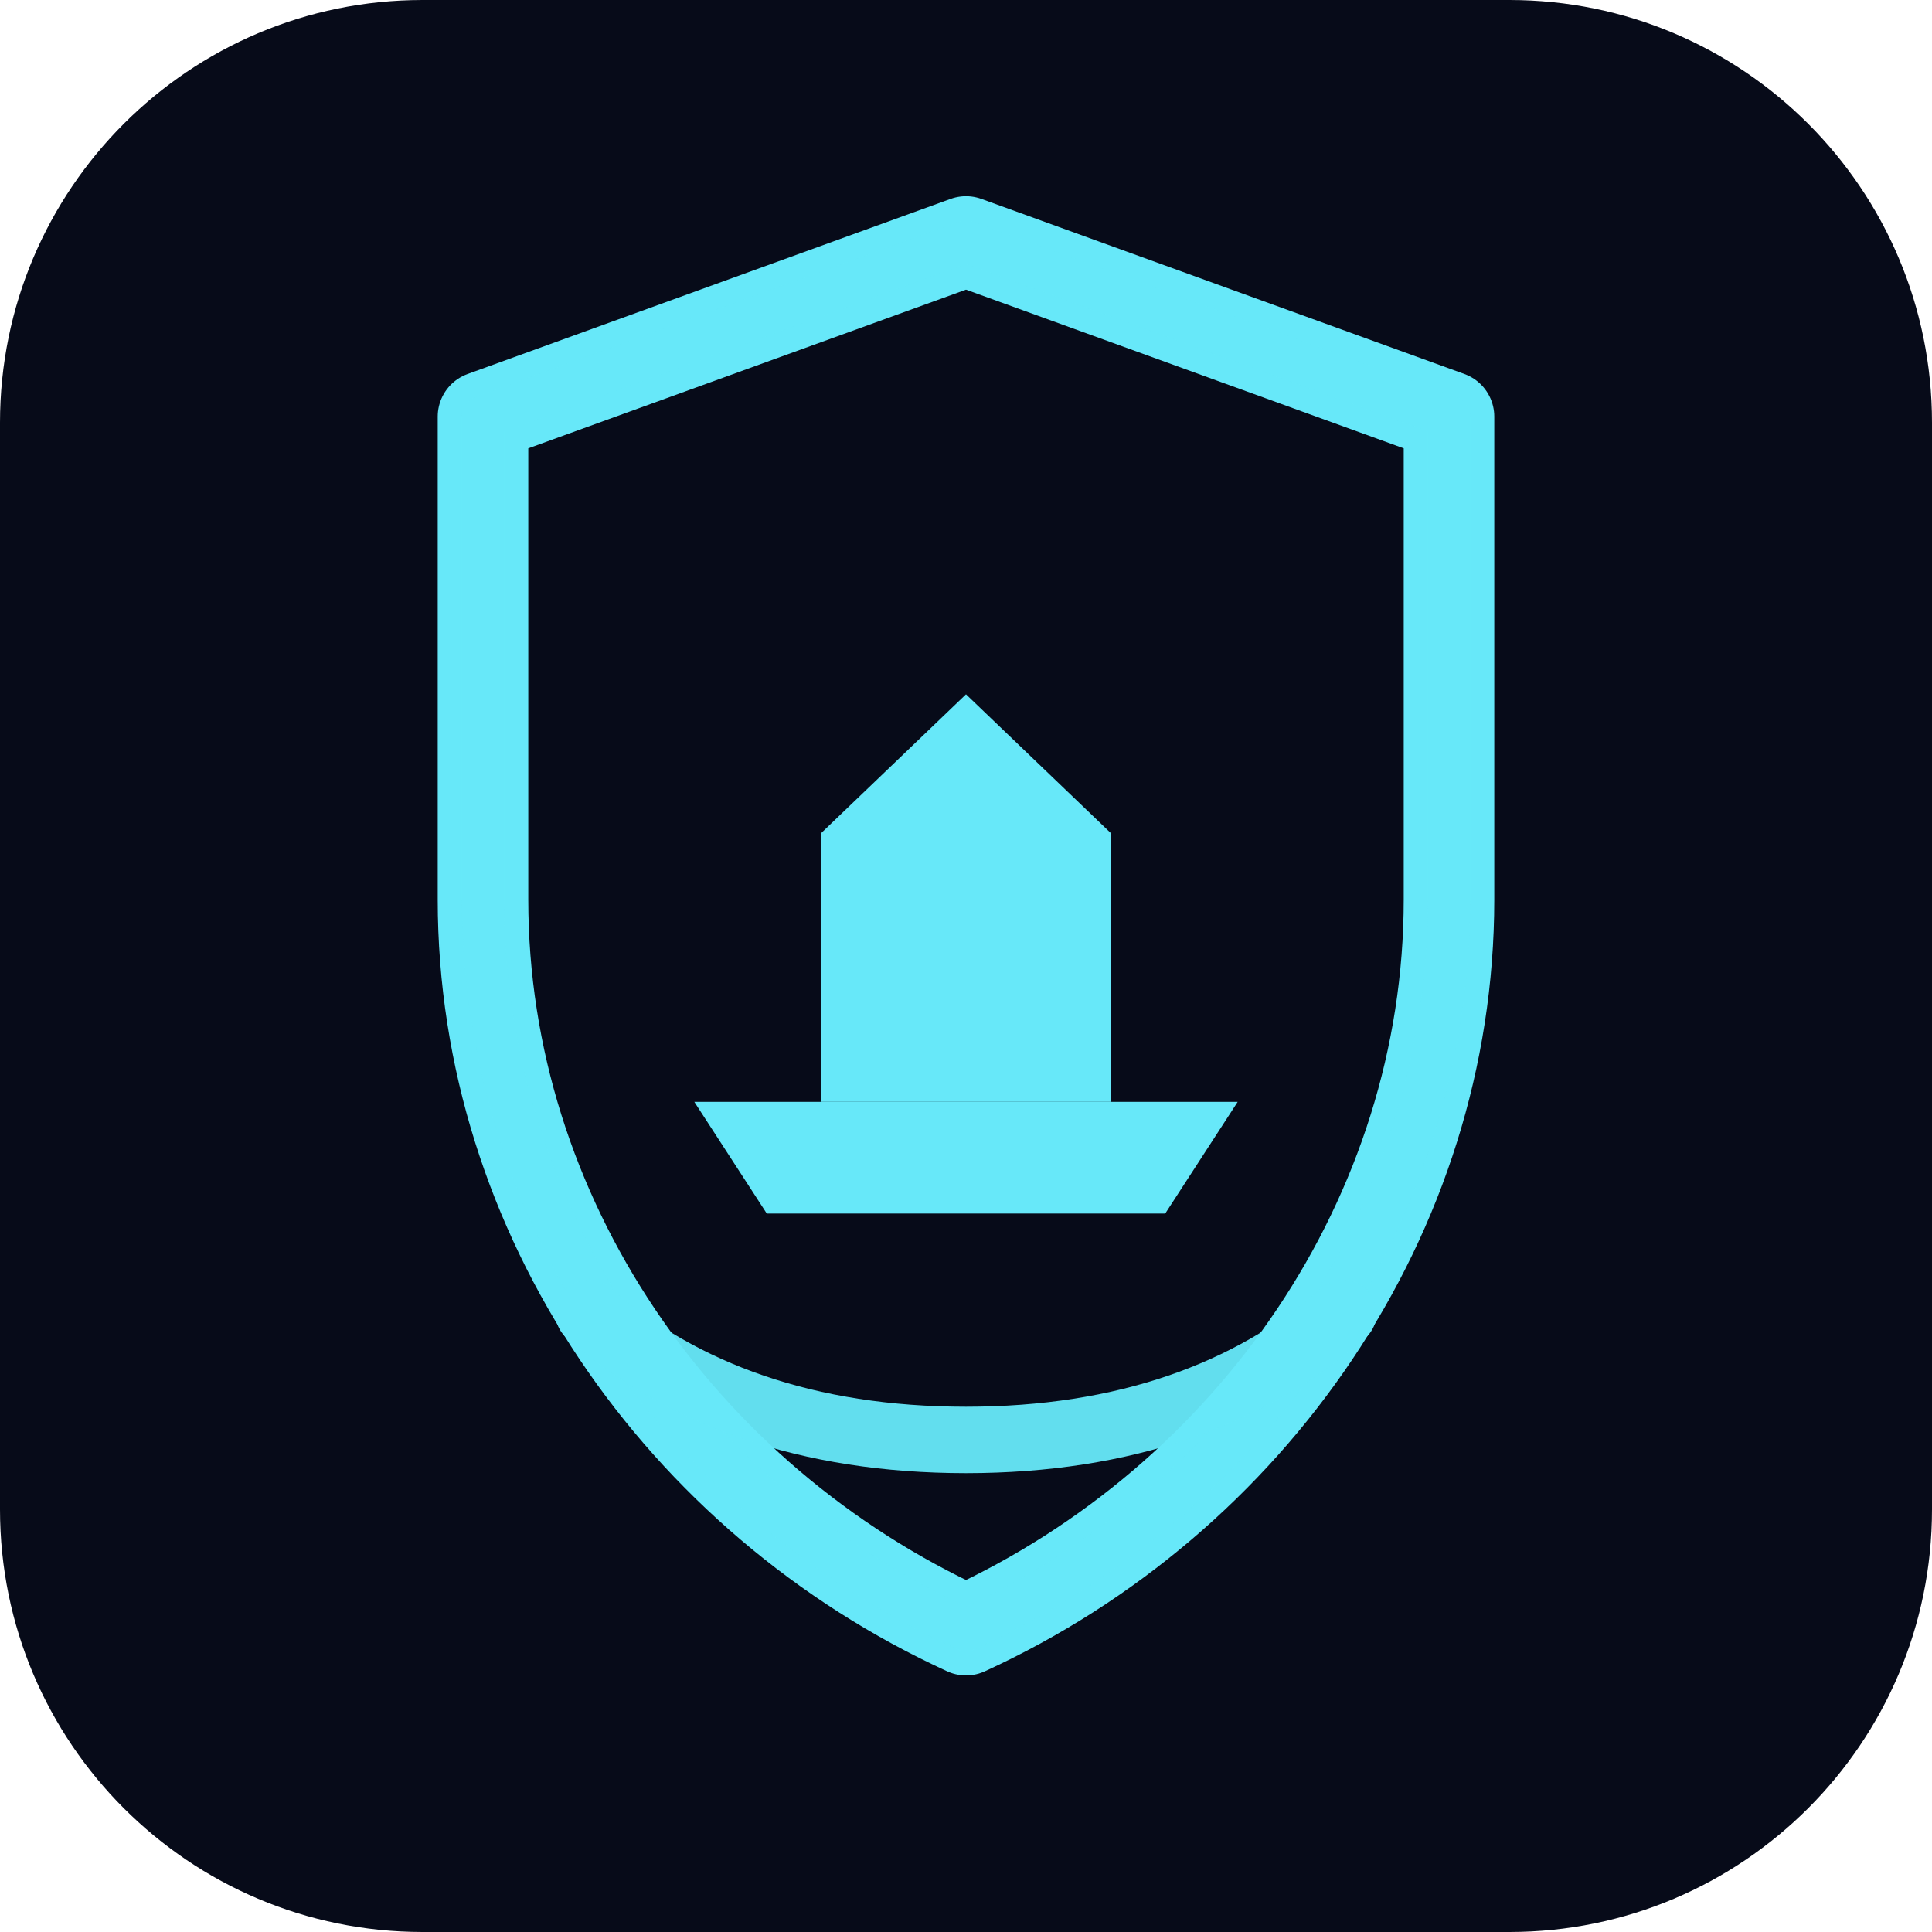
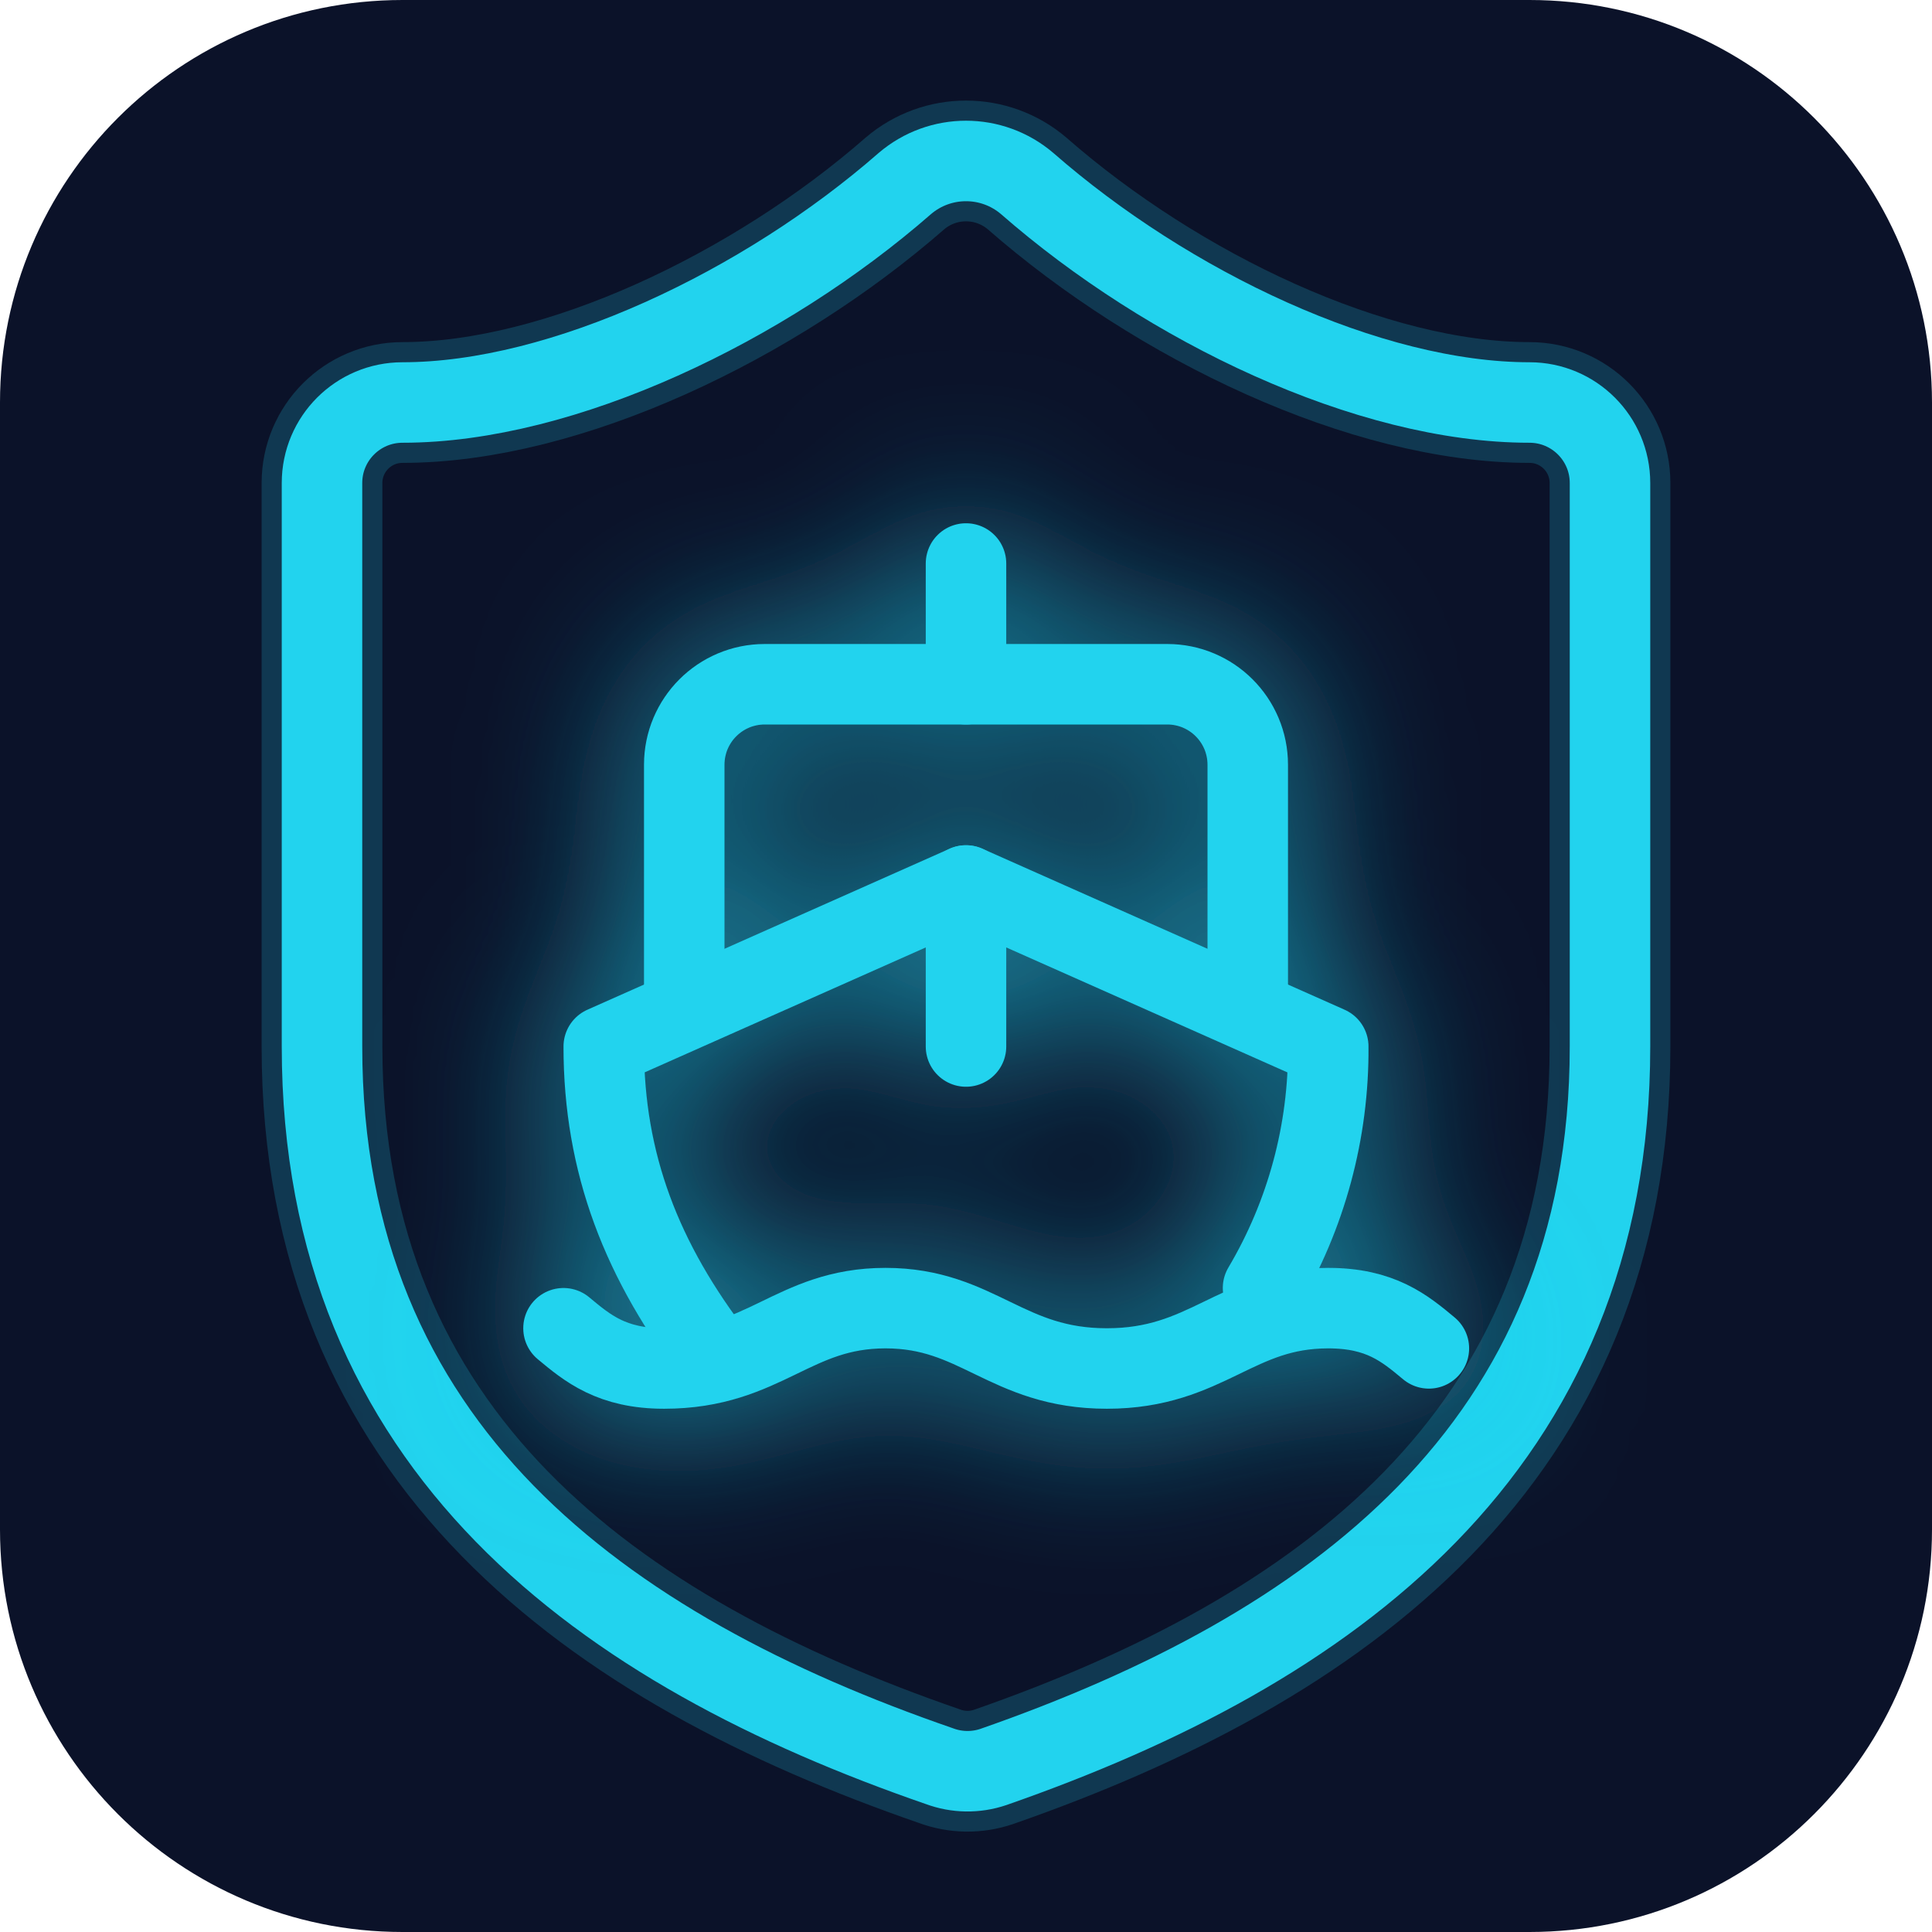
- <svg xmlns="http://www.w3.org/2000/svg" viewBox="0 0 64 64" fill="none">
-   <rect width="64" height="64" rx="14" fill="#070B19" />
-   <path d="M32 8L48 13.8V29.8C48 40.27 41.47 49.66 32 54C22.53 49.66 16 40.27 16 29.8V13.8L32 8Z" stroke="#67E8F9" stroke-width="3" stroke-linejoin="round" />
-   <path d="M32 8L48 13.8V29.8C48 40.27 41.47 49.66 32 54C22.53 49.66 16 40.27 16 29.8V13.8L32 8Z" stroke="#67E8F9" stroke-width="1.4" stroke-linejoin="round" opacity="0.22" />
-   <path d="M23 36.5H41L38.6 40.2H25.4L23 36.5Z" fill="#67E8F9" />
-   <path d="M27.2 27.6L32 23L36.8 27.6V36.5H27.2V27.6Z" fill="#67E8F9" />
-   <path d="M19.5 43.5C22.6 46.2 26.76 47.7 32 47.7C37.24 47.7 41.4 46.2 44.5 43.5" stroke="#67E8F9" stroke-width="2.2" stroke-linecap="round" opacity="0.95" />
+ <svg xmlns="http://www.w3.org/2000/svg" viewBox="0 0 24 24" fill="none">
+   <rect width="24" height="24" rx="5" fill="#0b1229" />
+   <path d="M20 13c0 5-3.5 7.5-7.66 8.95a1 1 0 0 1-.67-.01C7.5 20.5 4 18 4 13V6a1 1 0 0 1 1-1c2 0 4.5-1.2 6.24-2.72a1.17 1.17 0 0 1 1.52 0C14.51 3.81 17 5 19 5a1 1 0 0 1 1 1z" stroke="#22d3ee" stroke-width="1.5" stroke-linecap="round" stroke-linejoin="round" opacity="0.2" />
+   <path d="M20 13c0 5-3.5 7.5-7.66 8.95a1 1 0 0 1-.67-.01C7.5 20.5 4 18 4 13V6a1 1 0 0 1 1-1c2 0 4.5-1.2 6.24-2.72a1.17 1.17 0 0 1 1.52 0C14.51 3.81 17 5 19 5a1 1 0 0 1 1 1z" stroke="#22d3ee" stroke-width="1" stroke-linecap="round" stroke-linejoin="round" />
+   <g transform="translate(6, 6) scale(0.5)" style="filter: drop-shadow(0px 0px 2px rgba(34,211,238,0.8));">
+     <path d="M2 21c.6.5 1.2 1 2.5 1 2.5 0 3.2-1.5 5.5-1.5 2.3 0 3 1.5 5.5 1.5 2.5 0 3.2-1.5 5.5-1.5 1.3 0 1.9.5 2.5 1" stroke="#22d3ee" stroke-width="2" stroke-linecap="round" stroke-linejoin="round" />
+     <path d="M19.38 20A11.6 11.6 0 0 0 21 14l-9-4-9 4c0 2.9.94 5.34 2.81 7.76" stroke="#22d3ee" stroke-width="2" stroke-linecap="round" stroke-linejoin="round" />
+     <path d="M19 13V7a2 2 0 0 0-2-2H7a2 2 0 0 0-2 2v6" stroke="#22d3ee" stroke-width="2" stroke-linecap="round" stroke-linejoin="round" />
+     <path d="M12 10v4" stroke="#22d3ee" stroke-width="2" stroke-linecap="round" stroke-linejoin="round" />
+     <path d="M12 2v3" stroke="#22d3ee" stroke-width="2" stroke-linecap="round" stroke-linejoin="round" />
+   </g>
</svg>
